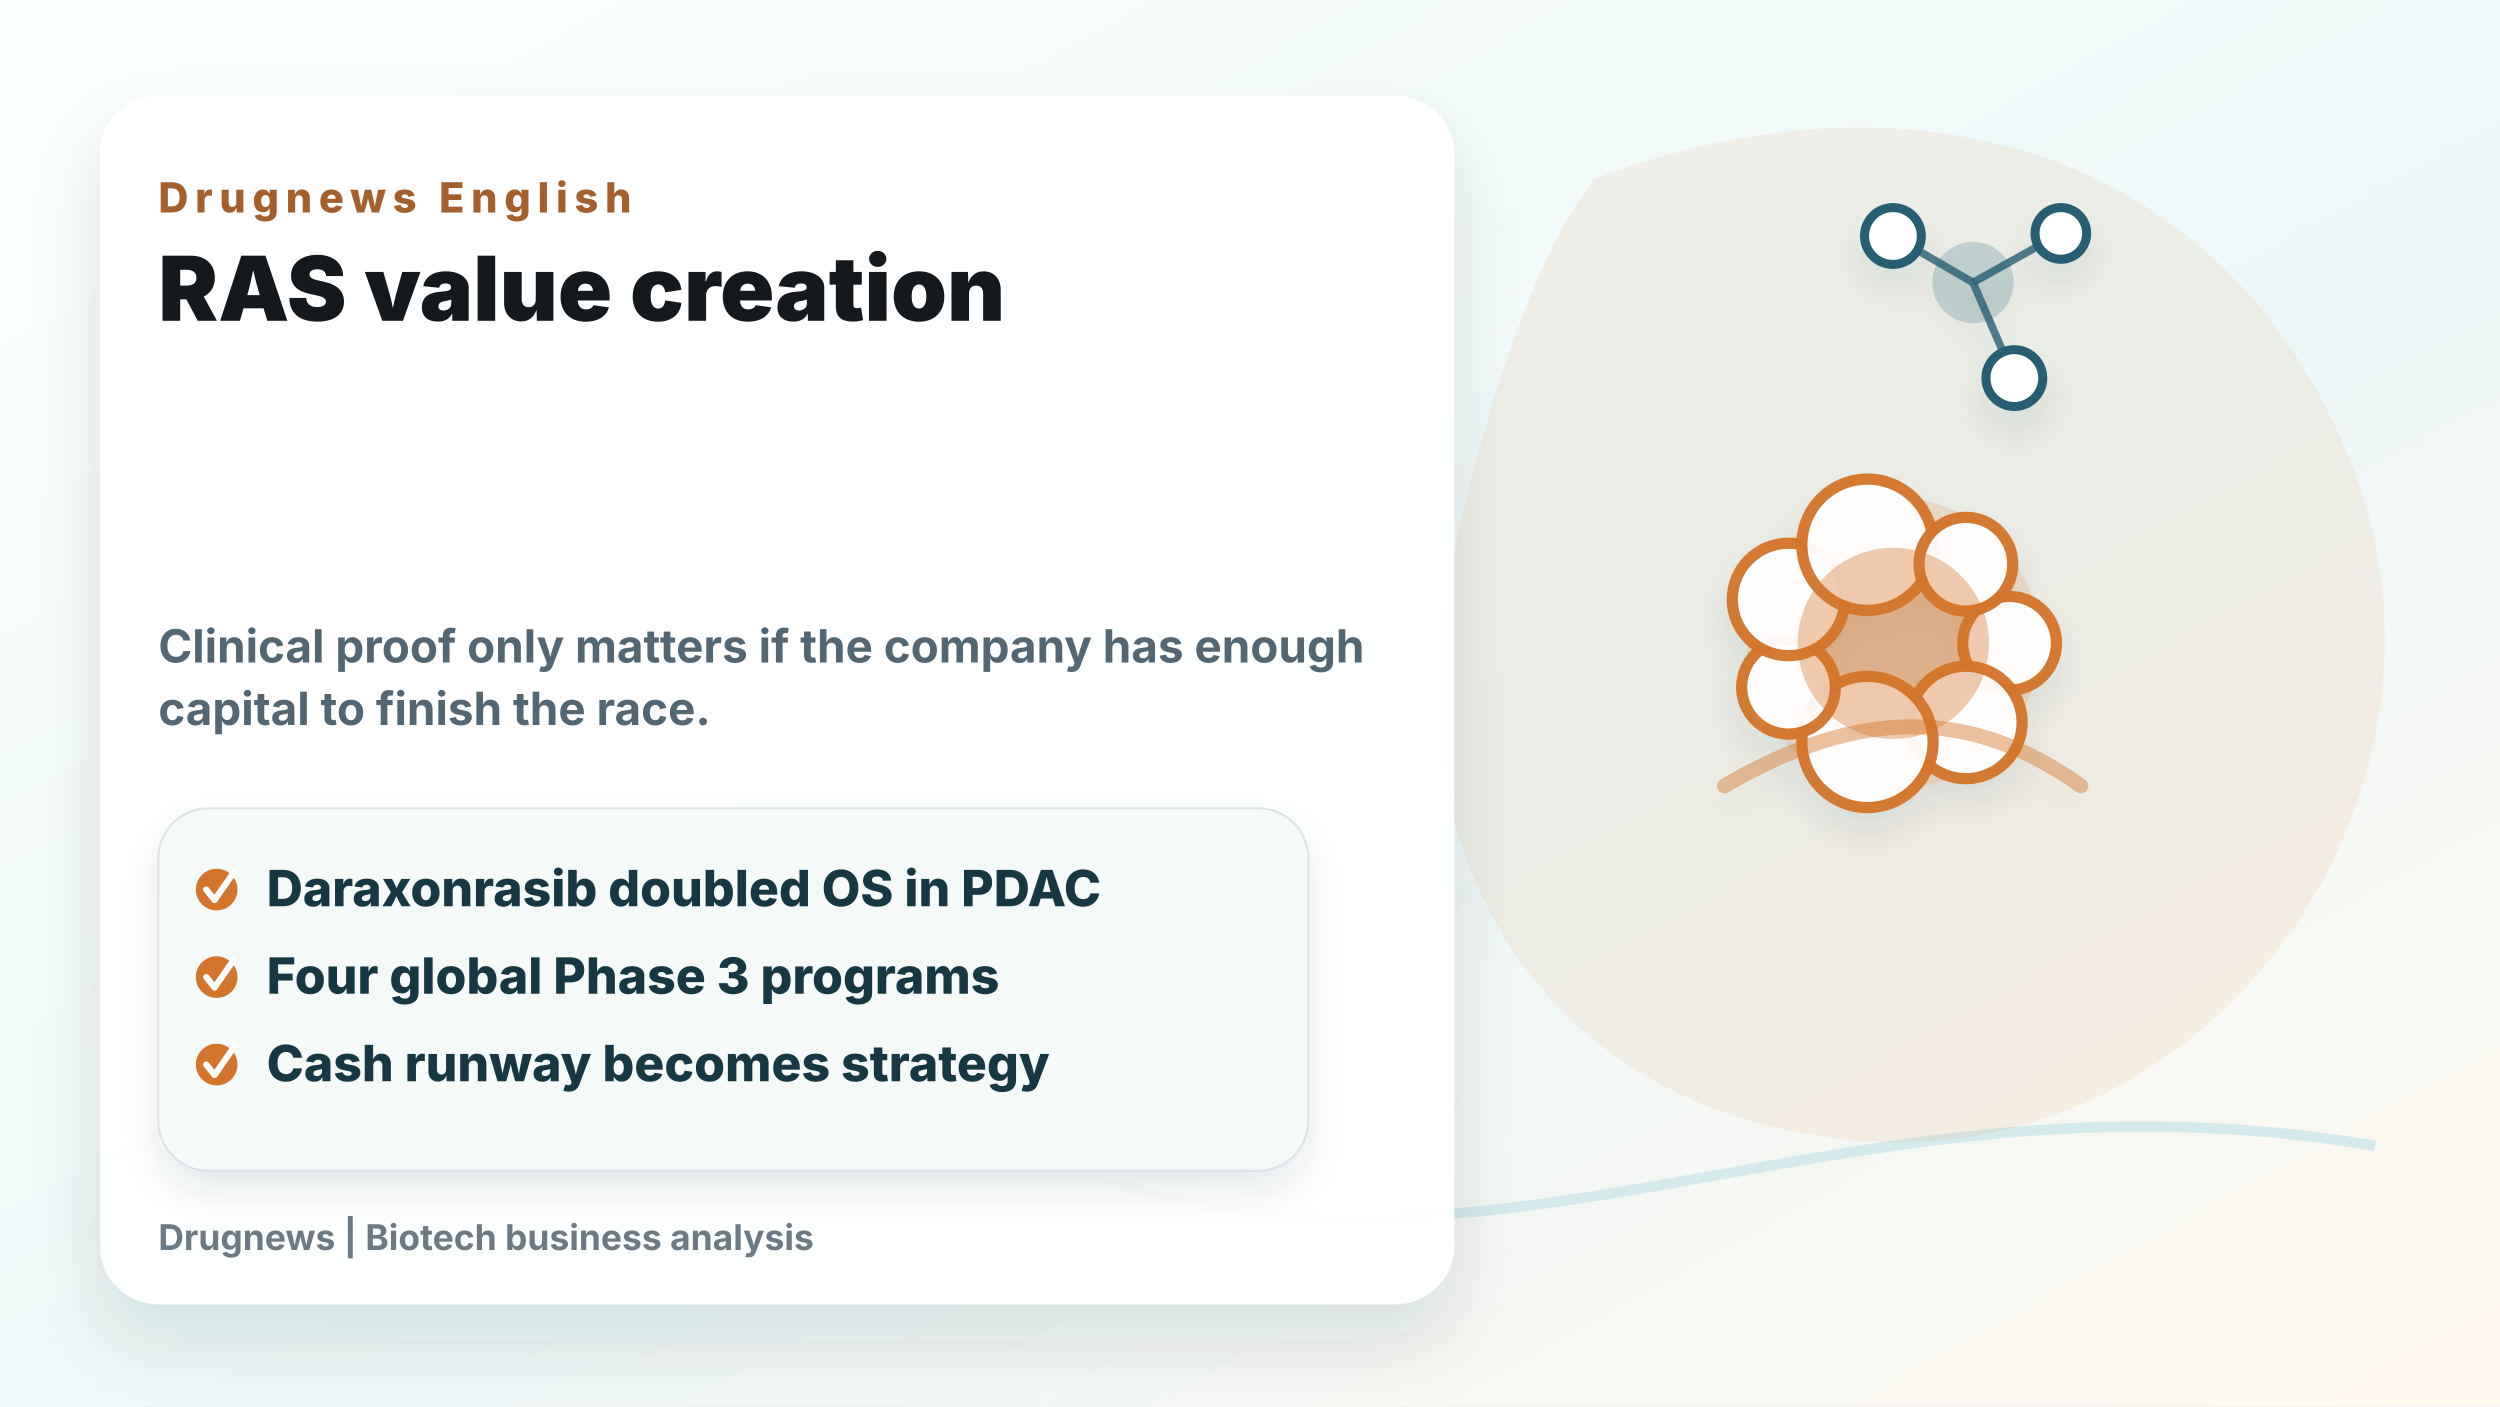
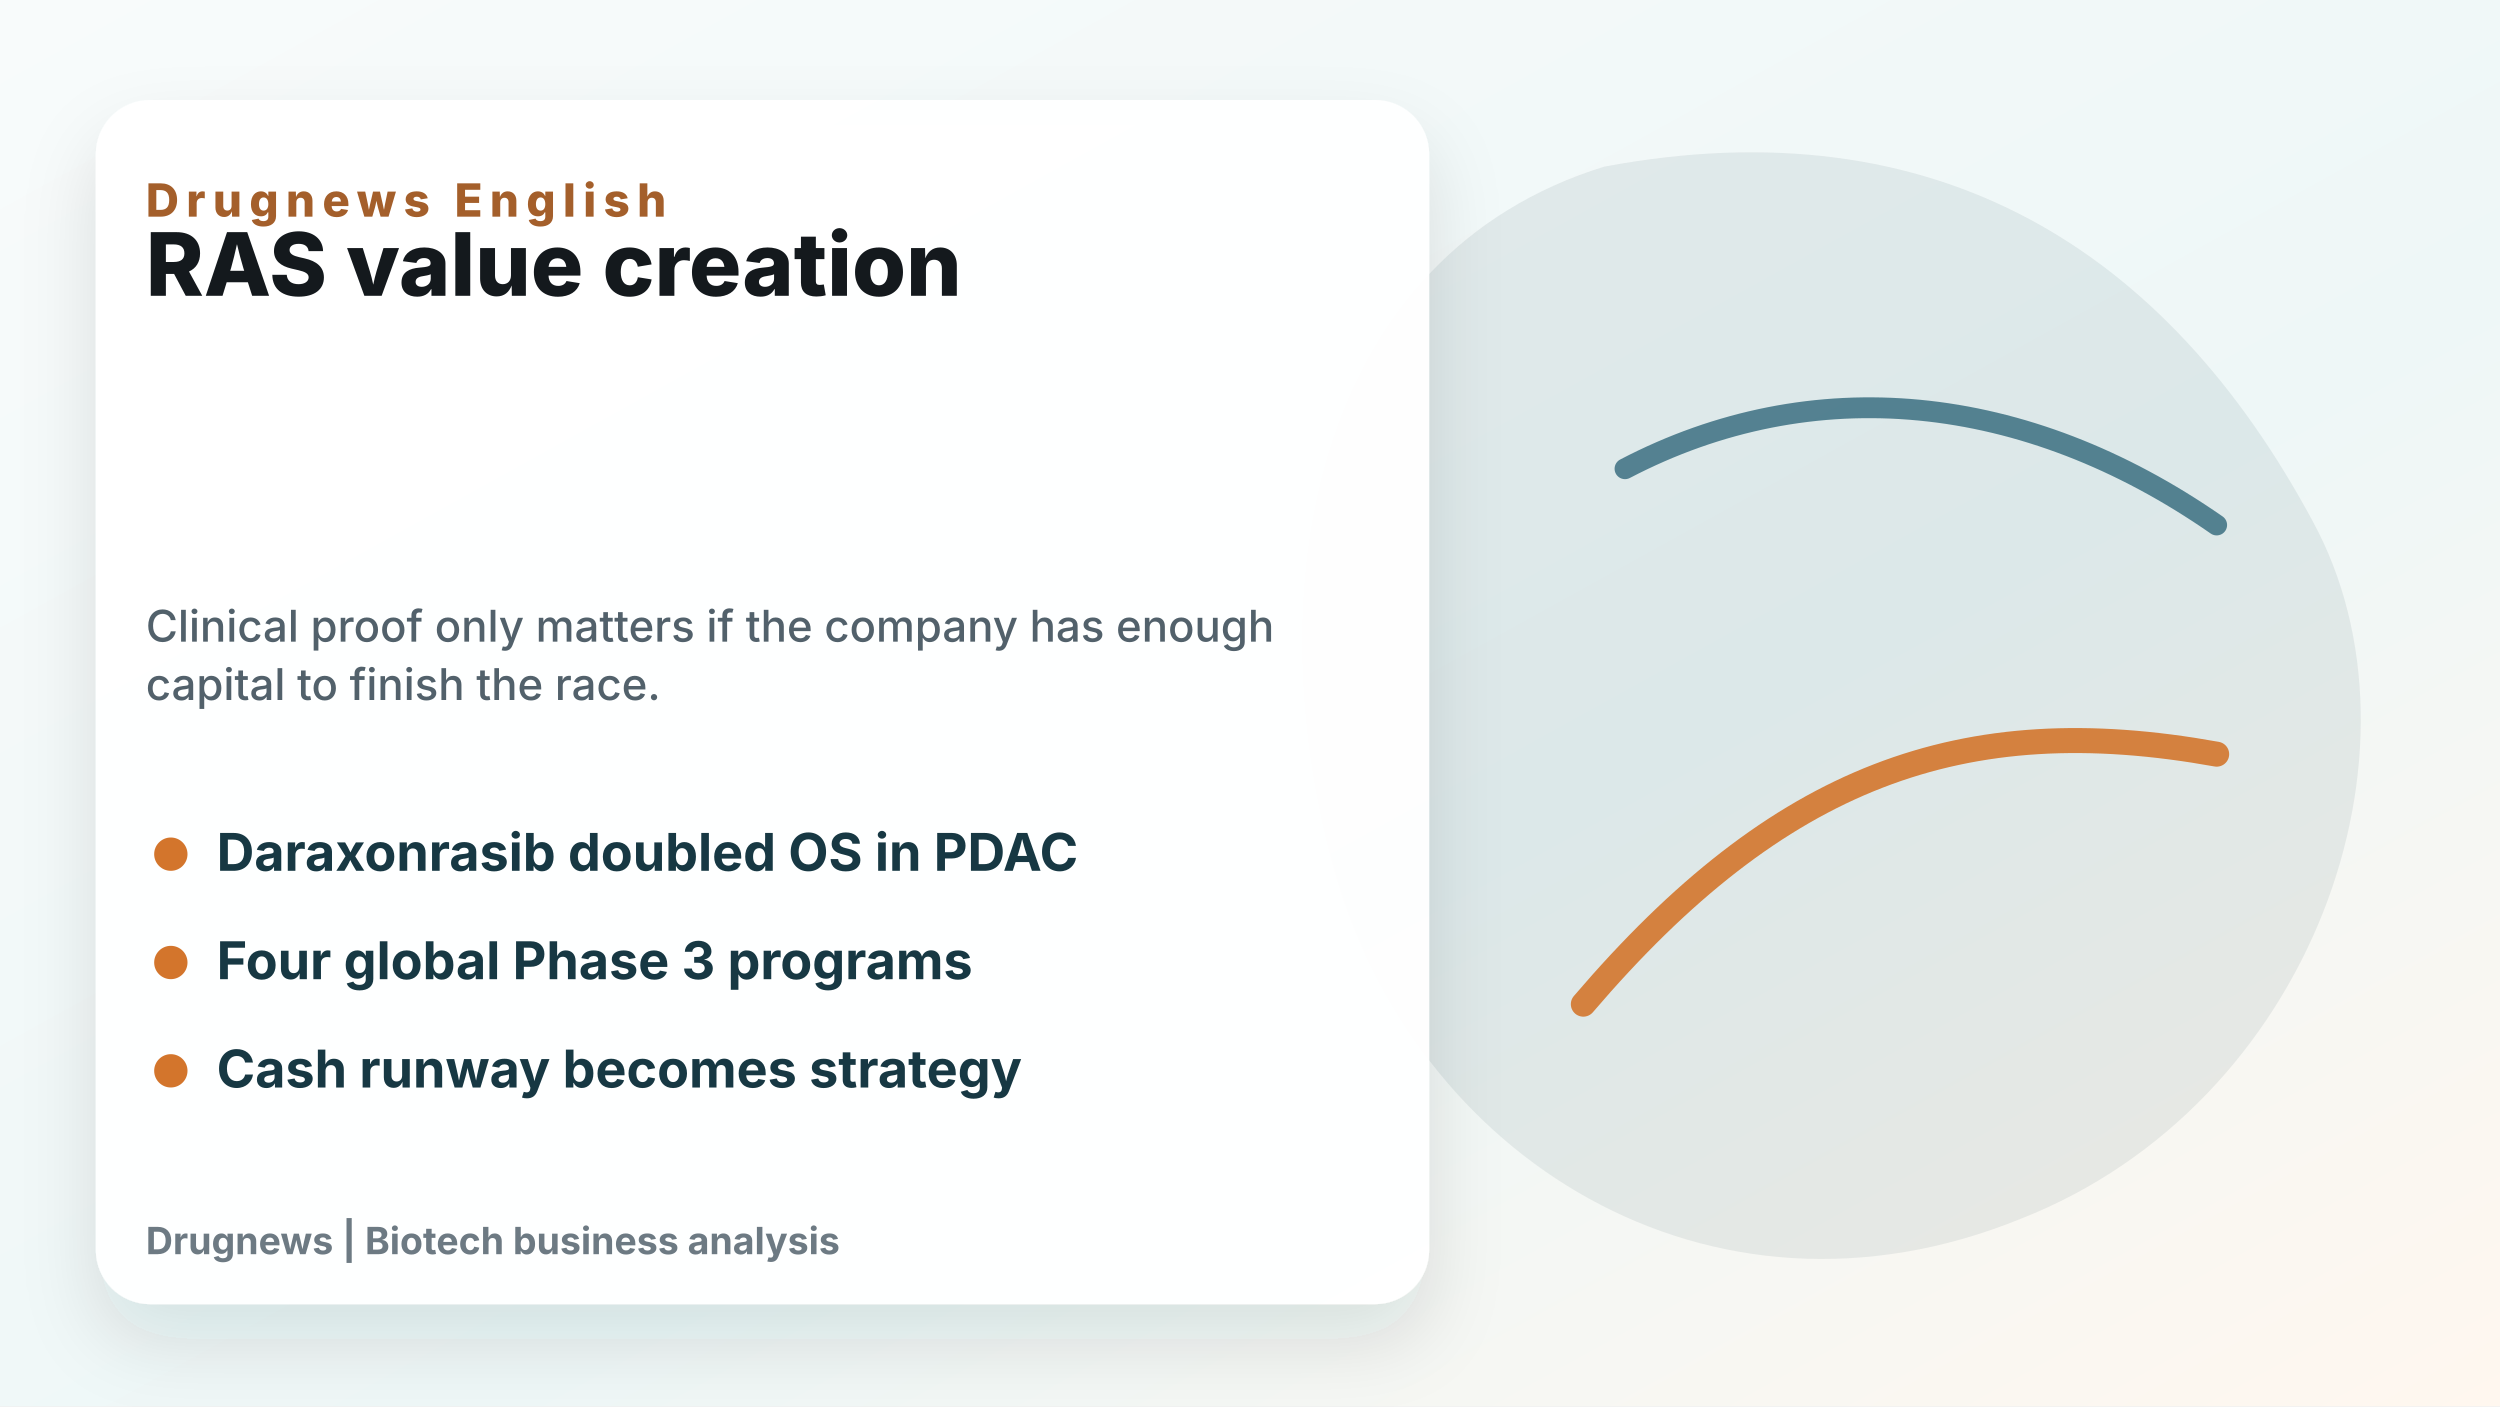
<svg xmlns="http://www.w3.org/2000/svg" width="1200" height="675" viewBox="0 0 1200 675" role="img" aria-label="RAS value creation">
  <defs>
    <linearGradient id="bg" x1="0" y1="0" x2="1" y2="1">
-       <stop offset="0%" stop-color="#fbfefe" />
-       <stop offset="58%" stop-color="#edf7f7" />
-       <stop offset="100%" stop-color="#fff8ef" />
+       <stop offset="0%" stop-color="#f8fbfb" />
+       <stop offset="60%" stop-color="#eef7f7" />
+       <stop offset="100%" stop-color="#fff7ef" />
    </linearGradient>
    <filter id="shadow" x="-20%" y="-20%" width="140%" height="140%">
-       <feDropShadow dx="0" dy="18" stdDeviation="16" flood-color="#12313c" flood-opacity="0.12" />
-     </filter>
-     <filter id="soft" x="-20%" y="-20%" width="140%" height="140%">
-       <feDropShadow dx="0" dy="10" stdDeviation="9" flood-color="#12313c" flood-opacity="0.10" />
+       <feDropShadow dx="0" dy="18" stdDeviation="18" flood-color="#12313c" flood-opacity="0.12" />
    </filter>
  </defs>
  <style>
-     .label{font:800 20px Inter,Arial,sans-serif;letter-spacing:.16em;text-transform:uppercase;fill:#a45f2b}
-     .title{font:850 43px Inter,Arial,sans-serif;fill:#14191d}
-     .subtitle{font:650 22px Inter,Arial,sans-serif;fill:#536671}
-     .point{font:800 24px Inter,Arial,sans-serif;fill:#173843}
-     .small{font:750 17px Inter,Arial,sans-serif;fill:#6d7a83}
+     .label{font:800 22px Inter,Arial,sans-serif;letter-spacing:.16em;text-transform:uppercase;fill:#a45f2b}
+     .title{font:800 42px Inter,Arial,sans-serif;fill:#14191d}
+     .subtitle{font:500 21px Inter,Arial,sans-serif;fill:#52616b}
+     .point{font:750 25px Inter,Arial,sans-serif;fill:#173843}
+     .small{font:700 18px Inter,Arial,sans-serif;fill:#6d7a83}
  </style>
  <rect width="1200" height="675" fill="url(#bg)" />
-   <path d="M55 555 C237 464 382 524 535 568 C734 626 891 508 1140 550" fill="none" stroke="#cfe7ea" stroke-width="5" opacity=".85" />
-   <path d="M765 86 C918 28 1065 72 1126 216 C1195 376 1064 566 886 547 C736 531 667 405 697 269 C716 181 741 117 765 86Z" fill="#d3752c" opacity=".08" />
+   <path d="M770 80 C930 50 1040 120 1110 250 C1170 360 1110 530 970 585 C820 646 678 555 640 416 C602 276 634 122 770 80Z" fill="#12313c" opacity="0.08" />
+   <path d="M760 482 C854 372 942 340 1064 362" fill="none" stroke="#d3752c" stroke-width="12" stroke-linecap="round" opacity=".9" />
+   <path d="M780 225 C870 178 972 188 1064 252" fill="none" stroke="#265f73" stroke-width="10" stroke-linecap="round" opacity=".75" />
  <g filter="url(#shadow)">
-     <rect x="48" y="46" width="650" height="580" rx="28" fill="#fff" opacity=".96" />
+     <rect x="46" y="48" width="640" height="578" rx="26" fill="#fff" opacity=".95" />
  </g>
-   <text x="76" y="102" class="label">Drugnews English</text>
-   <text x="76" y="154" class="title" text-anchor="start">RAS value creation</text>
-   <text x="76" y="318" class="subtitle" text-anchor="start">Clinical proof only matters if the company has enough</text>
-   <text x="76" y="348" class="subtitle" text-anchor="start">capital to finish the race.</text>
-   <g filter="url(#soft)">
-     <rect x="76" y="388" width="552" height="174" rx="24" fill="#f5faf9" stroke="#d8e5e8" />
+   <text x="70" y="104" class="label">Drugnews English</text>
+   <text x="70" y="142" class="title">RAS value creation</text>
+   <text x="70" y="308" class="subtitle">Clinical proof only matters if the company has enough</text>
+   <text x="70" y="336" class="subtitle">capital to finish the race.</text>
+   <g>
+     <circle cx="82" cy="410" r="8" fill="#d3752c" />
+     <text x="104" y="418" class="point">Daraxonrasib doubled OS in PDAC</text>
  </g>
  <g>
-     <circle cx="104" cy="427" r="10" fill="#d3752c" />
-     <path d="M99 427 l4 5 l9 -13" fill="none" stroke="#fff" stroke-width="3" stroke-linecap="round" stroke-linejoin="round" />
-     <text x="128" y="435" class="point">Daraxonrasib doubled OS in PDAC</text>
+     <circle cx="82" cy="462" r="8" fill="#d3752c" />
+     <text x="104" y="470" class="point">Four global Phase 3 programs</text>
  </g>
  <g>
-     <circle cx="104" cy="469" r="10" fill="#d3752c" />
-     <path d="M99 469 l4 5 l9 -13" fill="none" stroke="#fff" stroke-width="3" stroke-linecap="round" stroke-linejoin="round" />
-     <text x="128" y="477" class="point">Four global Phase 3 programs</text>
+     <circle cx="82" cy="514" r="8" fill="#d3752c" />
+     <text x="104" y="522" class="point">Cash runway becomes strategy</text>
  </g>
-   <g>
-     <circle cx="104" cy="511" r="10" fill="#d3752c" />
-     <path d="M99 511 l4 5 l9 -13" fill="none" stroke="#fff" stroke-width="3" stroke-linecap="round" stroke-linejoin="round" />
-     <text x="128" y="519" class="point">Cash runway becomes strategy</text>
-   </g>
-   <text x="76" y="600" class="small">Drugnews | Biotech business analysis</text>
-   <g filter="url(#soft)">
-     <g transform="translate(790 190) scale(0.9)">
-       <circle cx="132" cy="132" r="78" fill="#d3752c" opacity=".16" />
-       <circle cx="194.0" cy="132.0" r="25" fill="#fff" stroke="#d3752c" stroke-width="6" opacity=".95" />
-       <circle cx="170.7" cy="174.2" r="30" fill="#fff" stroke="#d3752c" stroke-width="6" opacity=".95" />
-       <circle cx="118.2" cy="184.6" r="35" fill="#fff" stroke="#d3752c" stroke-width="6" opacity=".95" />
-       <circle cx="76.1" cy="155.4" r="25" fill="#fff" stroke="#d3752c" stroke-width="6" opacity=".95" />
-       <circle cx="76.1" cy="108.6" r="30" fill="#fff" stroke="#d3752c" stroke-width="6" opacity=".95" />
-       <circle cx="118.2" cy="79.4" r="35" fill="#fff" stroke="#d3752c" stroke-width="6" opacity=".95" />
-       <circle cx="170.7" cy="89.8" r="25" fill="#fff" stroke="#d3752c" stroke-width="6" opacity=".95" />
-       <circle cx="132" cy="132" r="48" fill="#d3752c" opacity=".38" stroke="#d3752c" stroke-width="6" />
-       <path d="M42 208 c72-42 131-42 190 0" fill="none" stroke="#d3752c" stroke-width="8" opacity=".45" stroke-linecap="round" />
-     </g>
-     <g transform="translate(890 86) scale(0.62)">
-       <line x1="30" y1="44" x2="92" y2="80" stroke="#265f73" stroke-width="6" opacity=".8" />
-       <line x1="92" y1="80" x2="160" y2="42" stroke="#265f73" stroke-width="6" opacity=".8" />
-       <line x1="92" y1="80" x2="124" y2="154" stroke="#265f73" stroke-width="6" opacity=".8" />
-       <circle cx="30" cy="44" r="22" fill="#fff" stroke="#265f73" stroke-width="7" />
-       <circle cx="92" cy="80" r="28" fill="#265f73" opacity=".22" stroke="#265f73" stroke-width="7" />
-       <circle cx="160" cy="42" r="20" fill="#fff" stroke="#265f73" stroke-width="7" />
-       <circle cx="124" cy="154" r="22" fill="#fff" stroke="#265f73" stroke-width="7" />
-     </g>
-   </g>
+   <text x="70" y="602" class="small">Drugnews | Biotech business analysis</text>
</svg>
